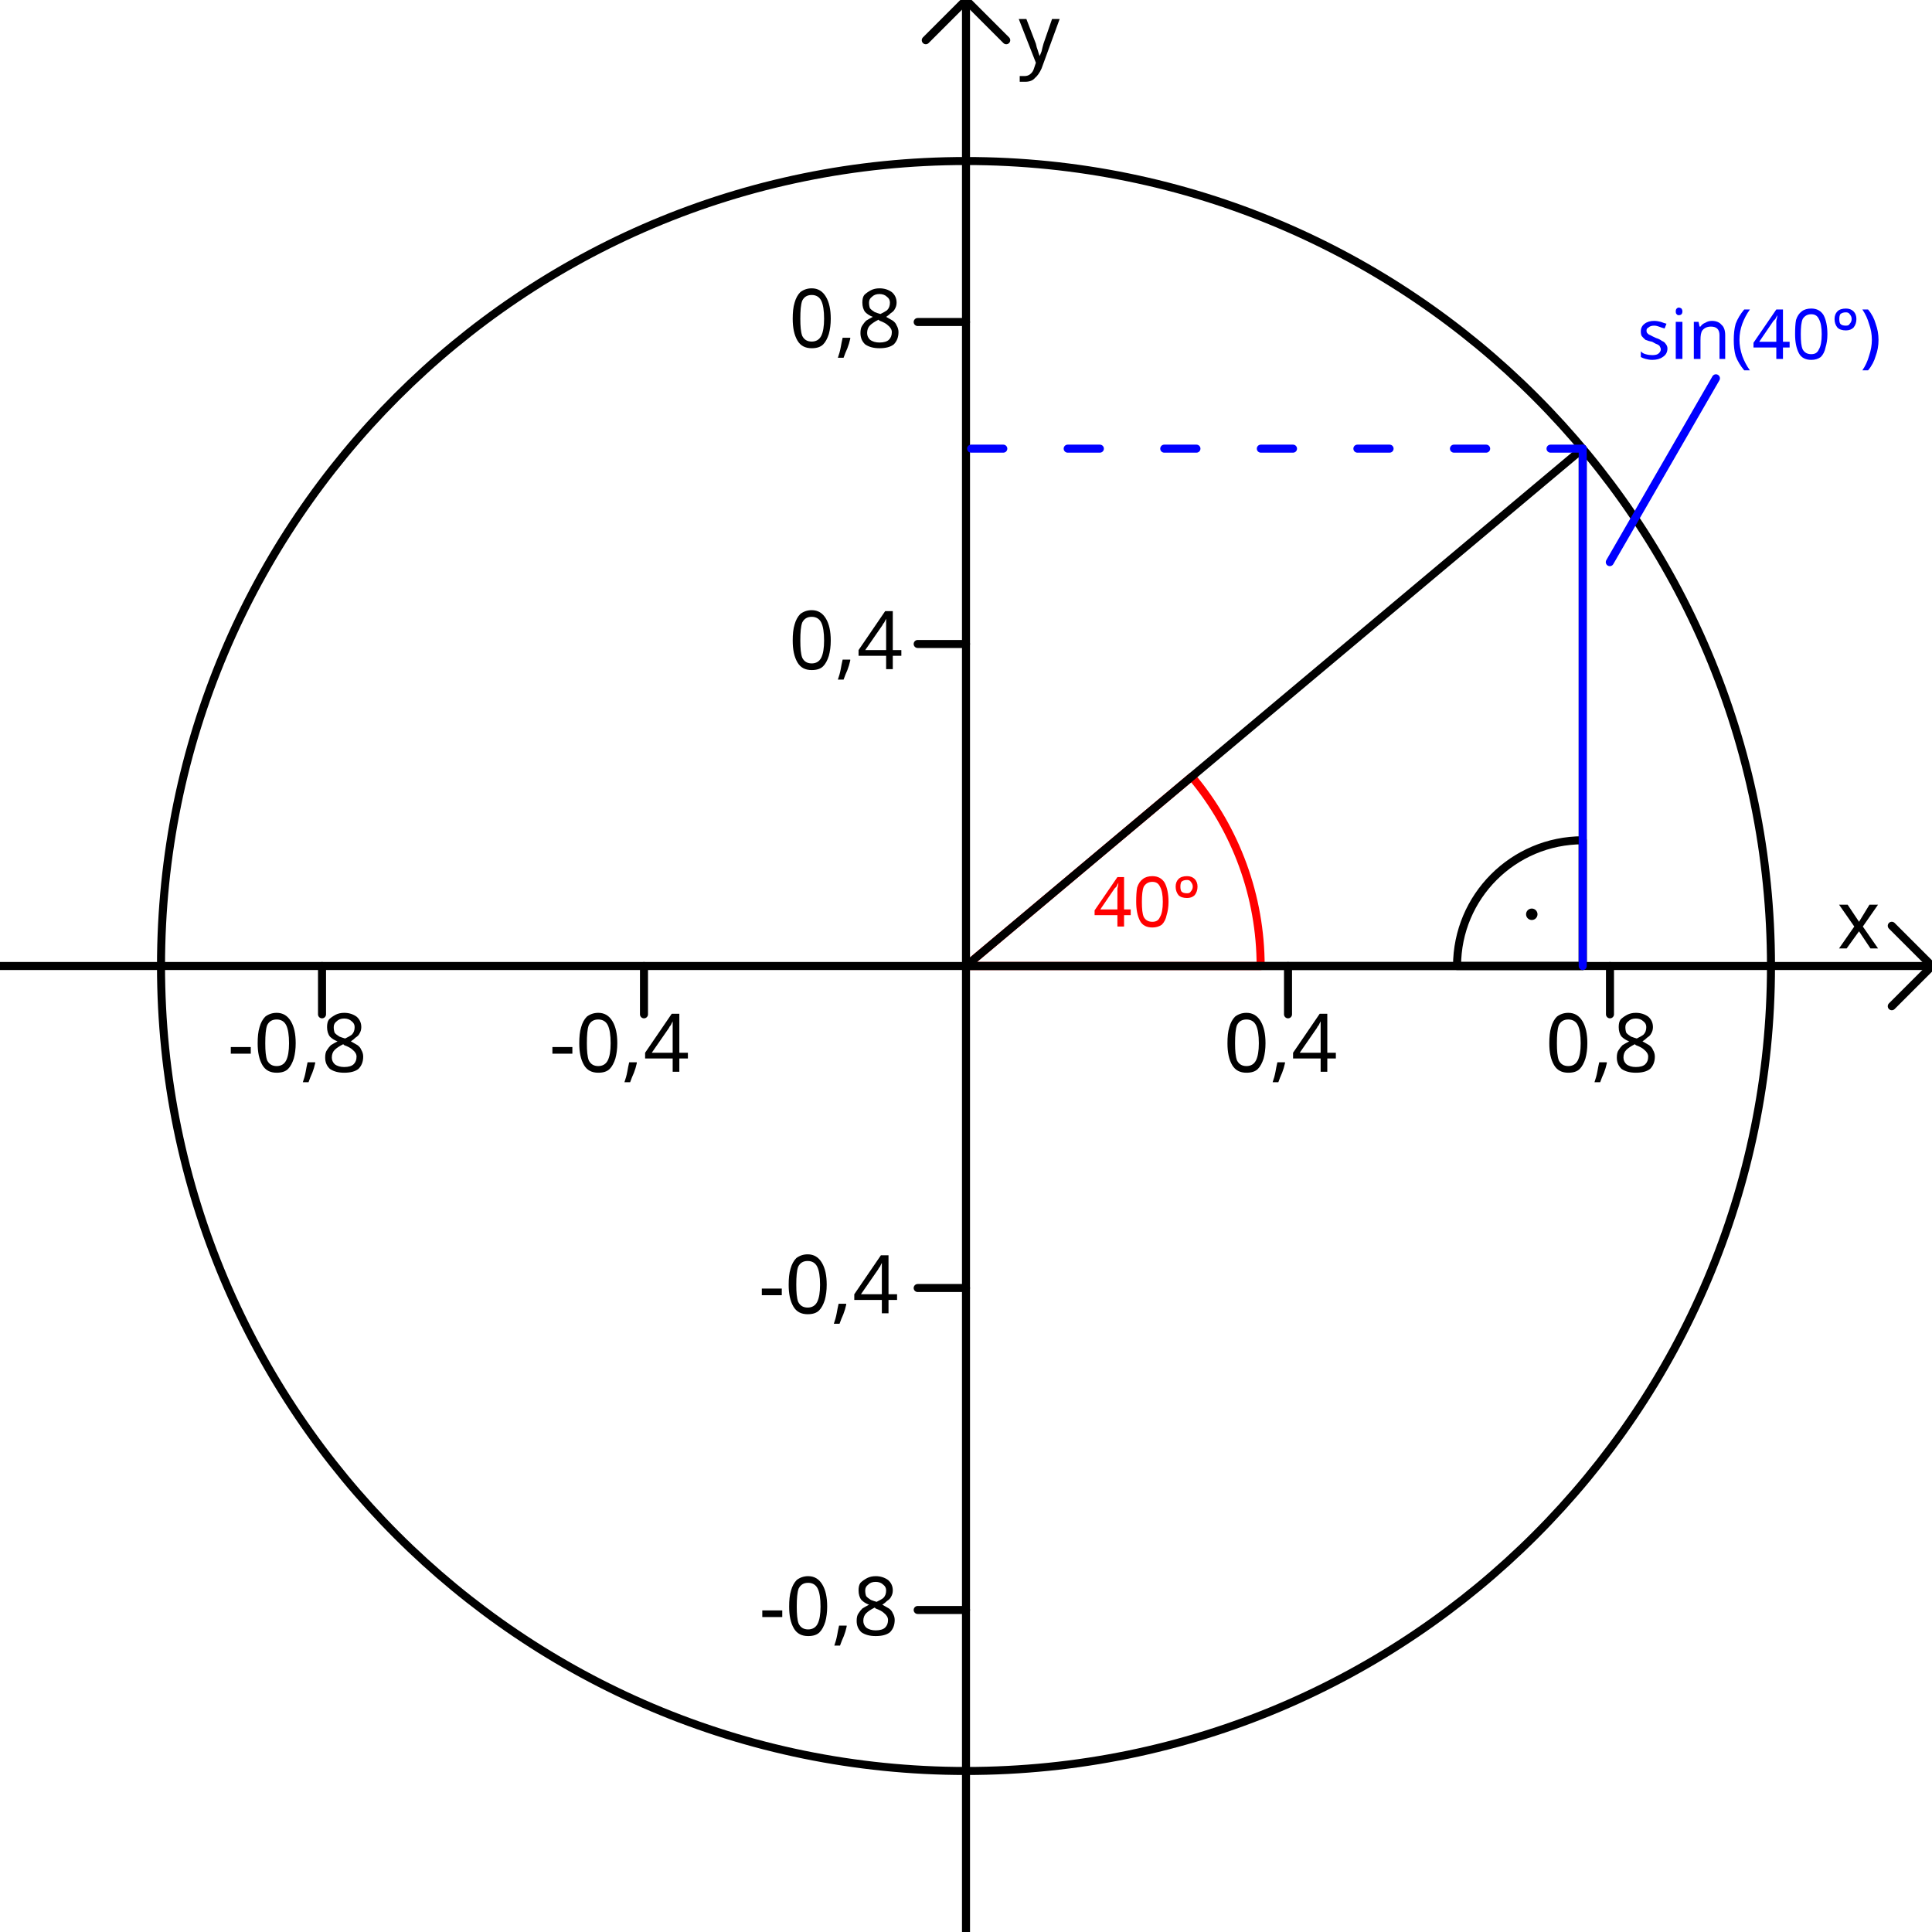
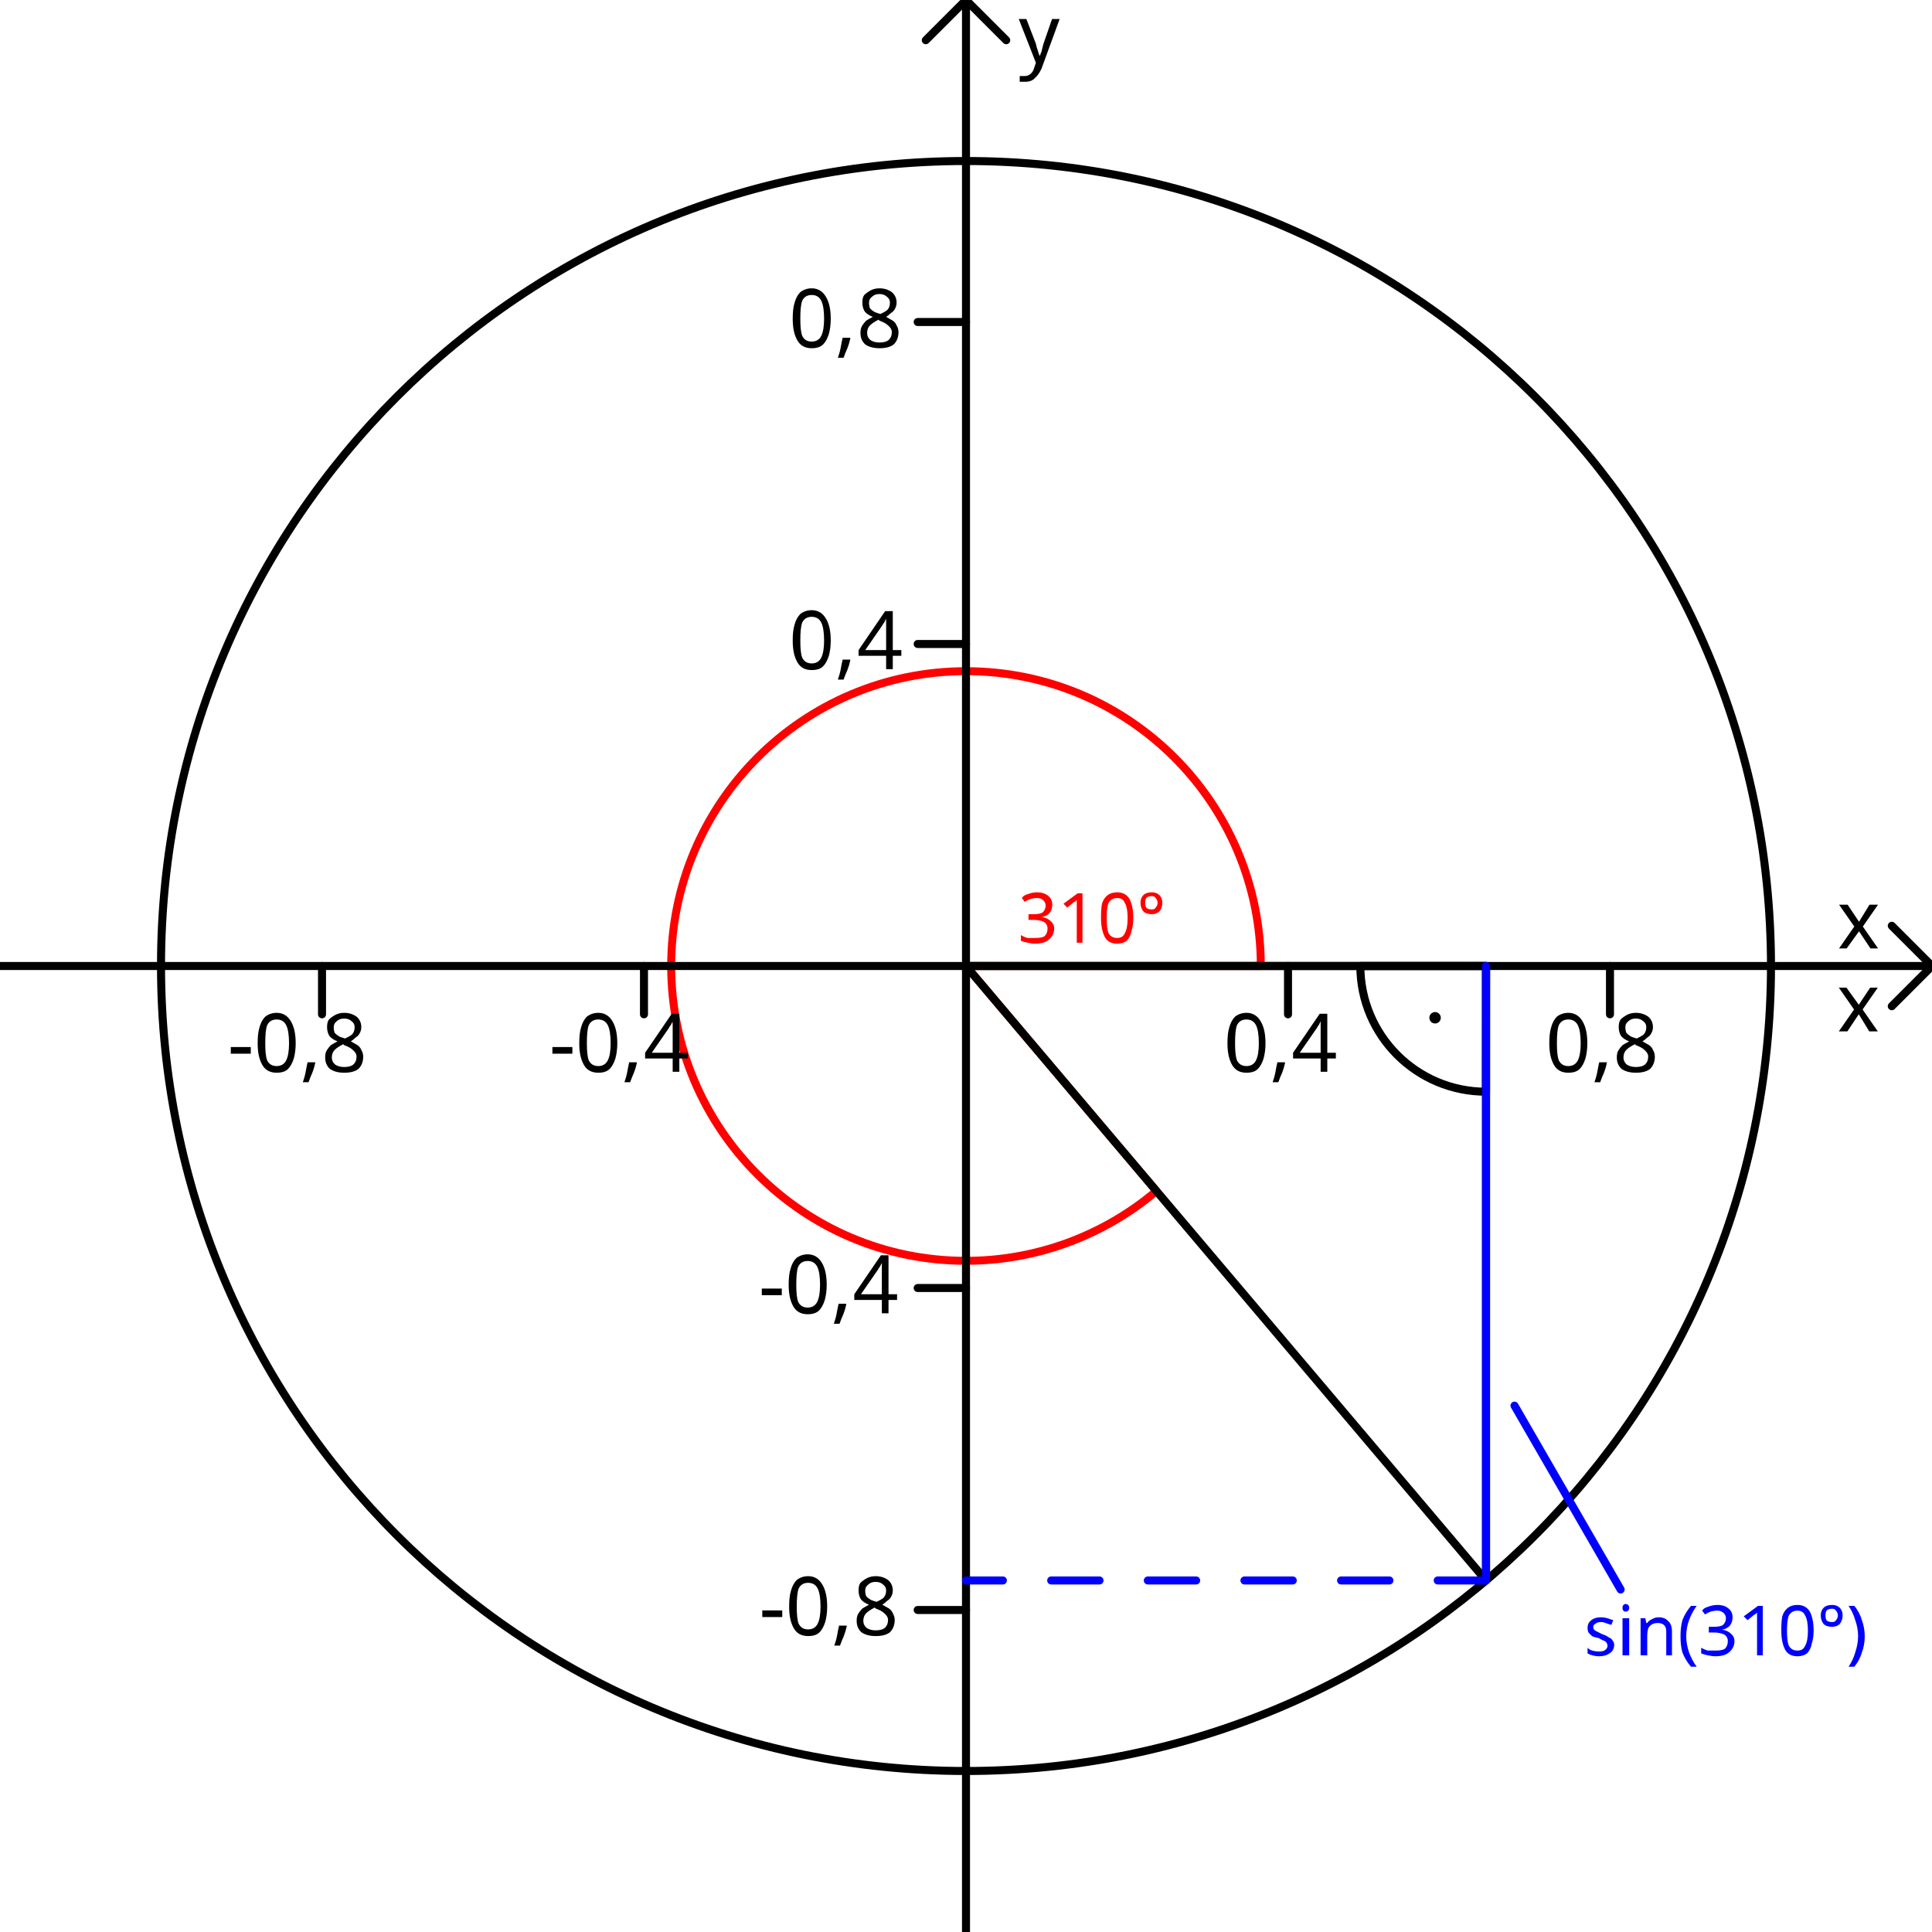
<svg xmlns="http://www.w3.org/2000/svg" width="120" height="120" viewBox="0 0 31.75 31.75" version="1.1" id="svg8">
  <defs id="defs2" />
  <g id="layer1">
-     <path id="path1090" style="fill:none;stroke:#ff0000;stroke-width:0.5;stroke-linecap:round;stroke-linejoin:round;stroke-miterlimit:4;stroke-dasharray:none;stroke-opacity:1" d="M 74.02 48.238 L 60 60 L 78.301 60 A 18.301 18.301 0 0 0 74.02 48.238 z " transform="scale(0.2645833)" />
-     <path style="fill:none;stroke:#000000;stroke-width:0.132;stroke-linecap:round;stroke-linejoin:round;stroke-opacity:1;stroke-miterlimit:4;stroke-dasharray:none" d="M 26.01,7.373 V 15.875 H 15.875 Z" id="path1086" />
+     <path id="path929" style="fill:none;fill-opacity:1;stroke:#ff0000;stroke-width:0.494;stroke-linecap:round;stroke-linejoin:round;stroke-miterlimit:4;stroke-dasharray:none;stroke-dashoffset:0;stroke-opacity:1" d="M 60 41.689 A 18.31 18.31 0 0 0 41.689 60 A 18.31 18.31 0 0 0 60 78.311 A 18.31 18.31 0 0 0 71.828 73.977 L 60 60 L 78.311 60 A 18.31 18.31 0 0 0 60 41.689 z " transform="scale(0.2645833)" />
+     <g id="g913" transform="translate(-1.589316,-0.066145)">
+       <path id="path895" style="fill:none;stroke:#000000;stroke-width:0.132;stroke-linecap:round;stroke-linejoin:round;stroke-miterlimit:4;stroke-dasharray:none;stroke-dashoffset:0" d="M 26.01,18.007 A 2.066,2.066 0 0 1 23.945,15.941 h 2.066 z" />
+       <circle style="fill:#000000;stroke:none;stroke-width:0.092;stroke-linecap:round;stroke-linejoin:round;stroke-miterlimit:4;stroke-dasharray:none;stroke-dashoffset:0" id="circle899" cx="25.173" cy="-16.792" r="0.094" transform="scale(1,-1)" />
+     </g>
    <circle style="fill:none;stroke:#000000;stroke-width:0.132;stroke-linecap:round;stroke-linejoin:round;stroke-miterlimit:10;stroke-dasharray:none" id="path877" cx="15.875" cy="15.875" r="13.229" />
    <g id="g888">
      <path style="fill:none;stroke:#000000;stroke-width:0.132;stroke-linecap:round;stroke-linejoin:round;stroke-opacity:1;stroke-miterlimit:4;stroke-dasharray:none" d="M 15.875,31.75 V 0" id="path879" />
      <path style="fill:none;stroke:#000000;stroke-width:0.132;stroke-linecap:round;stroke-linejoin:round;stroke-opacity:1;stroke-miterlimit:4;stroke-dasharray:none" d="M 15.875,0 15.214,0.661" id="path881" />
      <path style="fill:none;stroke:#000000;stroke-width:0.132;stroke-linecap:round;stroke-linejoin:round;stroke-miterlimit:4;stroke-dasharray:none;stroke-opacity:1" d="m 15.875,2e-8 0.661,0.661" id="path883" />
    </g>
    <g id="g896" transform="matrix(0,-1,-1,0,31.75,31.75)">
      <path style="fill:none;stroke:#000000;stroke-width:0.132;stroke-linecap:round;stroke-linejoin:round;stroke-miterlimit:4;stroke-dasharray:none;stroke-opacity:1" d="M 15.875,31.75 V 0" id="path890" />
      <path style="fill:none;stroke:#000000;stroke-width:0.132;stroke-linecap:round;stroke-linejoin:round;stroke-miterlimit:4;stroke-dasharray:none;stroke-opacity:1" d="M 15.875,0 15.214,0.661" id="path892" />
      <path style="fill:none;stroke:#000000;stroke-width:0.132;stroke-linecap:round;stroke-linejoin:round;stroke-miterlimit:4;stroke-dasharray:none;stroke-opacity:1" d="m 15.875,2e-8 0.661,0.661" id="path894" />
    </g>
    <text xml:space="preserve" style="font-style:normal;font-weight:normal;font-size:1.323px;line-height:1.25;font-family:sans-serif;letter-spacing:0px;word-spacing:0px;fill:#000000;fill-opacity:1;stroke:none;stroke-width:0.175" x="30.19" y="15.584" id="text904">
      <tspan id="tspan902" x="30.19" y="15.584" style="font-size:1.323px;stroke-width:0.175">x</tspan>
    </text>
    <text xml:space="preserve" style="font-style:normal;font-weight:normal;font-size:1.323px;line-height:1.25;font-family:sans-serif;letter-spacing:0px;word-spacing:0px;fill:#000000;fill-opacity:1;stroke:none;stroke-width:0.175" x="16.742" y="1.032" id="text900">
      <tspan id="tspan898" x="16.742" y="1.032" style="font-size:1.323px;stroke-width:0.175">y</tspan>
    </text>
    <path style="fill:none;stroke:#000000;stroke-width:0.132;stroke-linecap:round;stroke-linejoin:round;stroke-opacity:1;stroke-miterlimit:4;stroke-dasharray:none" d="m 21.167,15.875 v 0.794" id="path918" />
    <path style="fill:none;stroke:#000000;stroke-width:0.132;stroke-linecap:round;stroke-linejoin:round;stroke-miterlimit:4;stroke-dasharray:none;stroke-opacity:1" d="m 26.458,15.875 v 0.794" id="path920" />
-     <text xml:space="preserve" style="font-style:normal;font-weight:normal;font-size:1.323px;line-height:1.25;font-family:sans-serif;letter-spacing:0px;word-spacing:0px;fill:#000000;fill-opacity:1;stroke:none;stroke-width:0.265" x="20.108" y="17.612" id="text924">
-       <tspan id="tspan922" x="20.108" y="17.612" style="font-size:1.323px;stroke-width:0.265">0,4</tspan>
-     </text>
-     <text xml:space="preserve" style="font-style:normal;font-weight:normal;font-size:1.323px;line-height:1.25;font-family:sans-serif;letter-spacing:0px;word-spacing:0px;fill:#000000;fill-opacity:1;stroke:none;stroke-width:0.265" x="25.399" y="17.612" id="text928">
-       <tspan id="tspan926" x="25.399" y="17.612" style="font-size:1.323px;stroke-width:0.265">0,8</tspan>
-     </text>
    <path style="fill:none;stroke:#000000;stroke-width:0.132;stroke-linecap:round;stroke-linejoin:round;stroke-miterlimit:4;stroke-dasharray:none;stroke-opacity:1" d="m 5.292,15.875 v 0.794" id="path942" />
    <path style="fill:none;stroke:#000000;stroke-width:0.132;stroke-linecap:round;stroke-linejoin:round;stroke-miterlimit:4;stroke-dasharray:none;stroke-opacity:1" d="m 10.583,15.875 v 0.794" id="path944" />
    <text xml:space="preserve" style="font-style:normal;font-weight:normal;font-size:1.323px;line-height:1.25;font-family:sans-serif;letter-spacing:0px;word-spacing:0px;fill:#000000;fill-opacity:1;stroke:none;stroke-width:0.265" x="3.748" y="17.612" id="text948">
      <tspan id="tspan946" x="3.748" y="17.612" style="font-size:1.323px;stroke-width:0.265">-0,8</tspan>
    </text>
    <text xml:space="preserve" style="font-style:normal;font-weight:normal;font-size:1.323px;line-height:1.25;font-family:sans-serif;letter-spacing:0px;word-spacing:0px;fill:#000000;fill-opacity:1;stroke:none;stroke-width:0.265" x="9.032" y="17.612" id="text952">
      <tspan id="tspan950" x="9.032" y="17.612" style="font-size:1.323px;stroke-width:0.265">-0,4</tspan>
    </text>
    <path style="fill:none;stroke:#000000;stroke-width:0.132;stroke-linecap:round;stroke-linejoin:round;stroke-miterlimit:4;stroke-dasharray:none;stroke-opacity:1" d="M 15.875,10.583 H 15.081" id="path954" />
    <text xml:space="preserve" style="font-style:normal;font-weight:normal;font-size:1.323px;line-height:1.25;font-family:sans-serif;letter-spacing:0px;word-spacing:0px;fill:#000000;fill-opacity:1;stroke:none;stroke-width:0.265" x="12.964" y="10.997" id="text958">
      <tspan id="tspan956" x="12.964" y="10.997" style="font-size:1.323px;stroke-width:0.265">0,4</tspan>
    </text>
    <path style="fill:none;stroke:#000000;stroke-width:0.132;stroke-linecap:round;stroke-linejoin:round;stroke-miterlimit:4;stroke-dasharray:none;stroke-opacity:1" d="M 15.875,5.292 H 15.081" id="path960" />
    <text xml:space="preserve" style="font-style:normal;font-weight:normal;font-size:1.323px;line-height:1.25;font-family:sans-serif;letter-spacing:0px;word-spacing:0px;fill:#000000;fill-opacity:1;stroke:none;stroke-width:0.265" x="12.964" y="5.706" id="text964">
      <tspan id="tspan962" x="12.964" y="5.706" style="font-size:1.323px;stroke-width:0.265">0,8</tspan>
    </text>
    <path style="fill:none;stroke:#000000;stroke-width:0.132;stroke-linecap:round;stroke-linejoin:round;stroke-miterlimit:4;stroke-dasharray:none;stroke-opacity:1" d="M 15.875,26.458 H 15.081" id="path966" />
    <text xml:space="preserve" style="font-style:normal;font-weight:normal;font-size:1.323px;line-height:1.25;font-family:sans-serif;letter-spacing:0px;word-spacing:0px;fill:#000000;fill-opacity:1;stroke:none;stroke-width:0.265" x="12.48" y="26.872" id="text970">
      <tspan id="tspan968" x="12.48" y="26.872" style="font-size:1.323px;stroke-width:0.265">-0,8</tspan>
    </text>
    <path style="fill:none;stroke:#000000;stroke-width:0.132;stroke-linecap:round;stroke-linejoin:round;stroke-miterlimit:4;stroke-dasharray:none;stroke-opacity:1" d="M 15.875,21.167 H 15.081" id="path972" />
    <text xml:space="preserve" style="font-style:normal;font-weight:normal;font-size:1.323px;line-height:1.25;font-family:sans-serif;letter-spacing:0px;word-spacing:0px;fill:#000000;fill-opacity:1;stroke:none;stroke-width:0.265" x="12.472" y="21.581" id="text976">
      <tspan id="tspan974" x="12.472" y="21.581" style="font-size:1.323px;stroke-width:0.265">-0,4</tspan>
    </text>
-     <path style="fill:none;stroke:#0000ff;stroke-width:0.132;stroke-linecap:round;stroke-linejoin:round;stroke-opacity:1;stroke-miterlimit:4;stroke-dasharray:0.529, 1.058;stroke-dashoffset:0" d="M 26.01,7.373 H 15.875" id="path1088" />
-     <path id="path1092" style="fill:none;stroke:#000000;stroke-width:0.5;stroke-linecap:round;stroke-linejoin:round;stroke-miterlimit:4;stroke-dasharray:none;stroke-dashoffset:0" d="M 98.307 52.191 A 7.808 7.808 0 0 0 90.5 60 L 98.307 60 L 98.307 52.191 z " transform="scale(0.2645833)" />
-     <path style="fill:#0000ff;stroke:#0000ff;stroke-width:0.132;stroke-linecap:round;stroke-linejoin:round;stroke-opacity:1;stroke-miterlimit:4;stroke-dasharray:none" d="M 26.01,15.875 V 7.373" id="path1118" />
    <text xml:space="preserve" style="font-style:normal;font-weight:normal;font-size:3.528px;line-height:1.25;font-family:sans-serif;letter-spacing:0px;word-spacing:0px;fill:#000000;fill-opacity:1;stroke:none;stroke-width:0.265" x="22.042" y="14.172" id="text1122">
      <tspan id="tspan1120" x="22.042" y="14.172" style="stroke-width:0.265" />
    </text>
-     <circle style="fill:#000000;stroke:none;stroke-width:0.092;stroke-linecap:round;stroke-linejoin:round;stroke-miterlimit:4;stroke-dasharray:none;stroke-dashoffset:0" id="path1126" cx="25.173" cy="15.025" r="0.094" />
-     <text xml:space="preserve" style="font-style:normal;font-weight:normal;font-size:1.138px;line-height:1.25;font-family:sans-serif;letter-spacing:0px;word-spacing:0px;fill:#ff0000;fill-opacity:1;stroke:none;stroke-width:0.085" x="17.958" y="15.226" id="text1130">
-       <tspan id="tspan1128" x="17.958" y="15.226" style="fill:#ff0000;stroke-width:0.085">40°</tspan>
+     <text xml:space="preserve" style="font-style:normal;font-weight:normal;font-size:1.138px;line-height:1.25;font-family:sans-serif;letter-spacing:0px;word-spacing:0px;fill:#ff0000;fill-opacity:1;stroke:none;stroke-width:0.085" x="16.729" y="15.492" id="text1130">
+       <tspan id="tspan1128" x="16.729" y="15.492" style="fill:#ff0000;stroke-width:0.085">310°</tspan>
    </text>
-     <path style="fill:none;stroke:#0000ff;stroke-width:0.132;stroke-linecap:round;stroke-linejoin:round;stroke-opacity:1;stroke-miterlimit:4;stroke-dasharray:none" d="m 26.455,9.238 1.744,-3.021" id="path1132" />
    <text xml:space="preserve" style="font-style:normal;font-weight:normal;font-size:1.942px;line-height:1.25;font-family:sans-serif;letter-spacing:0px;word-spacing:0px;fill:#0000ff;fill-opacity:1;stroke:none;stroke-width:0.146" x="30.04" y="5.109" id="text1136">
      <tspan id="tspan1134" x="30.04" y="5.109" style="fill:#0000ff;fill-opacity:1;stroke-width:0.146" />
    </text>
-     <text xml:space="preserve" style="font-style:normal;font-weight:normal;font-size:1.138px;line-height:1.25;font-family:sans-serif;letter-spacing:0px;word-spacing:0px;fill:#0000ff;fill-opacity:1;stroke:none;stroke-width:0.085;" x="26.903" y="5.899" id="text1140">
-       <tspan id="tspan1138" x="26.903" y="5.899" style="fill:#0000ff;stroke-width:0.085;fill-opacity:1;">sin(40°)</tspan>
+     <text xml:space="preserve" style="font-style:normal;font-weight:normal;font-size:1.323px;line-height:1.25;font-family:sans-serif;letter-spacing:0px;word-spacing:0px;fill:#000000;fill-opacity:1;stroke:none;stroke-width:0.175" x="30.189" y="-16.232" id="text890" transform="scale(1,-1)">
+       <tspan id="tspan888" x="30.189" y="-16.232" style="font-size:1.323px;stroke-width:0.175">x</tspan>
    </text>
+     <path style="fill:none;stroke:#0000ff;stroke-width:0.132;stroke-linecap:round;stroke-linejoin:round;stroke-miterlimit:4;stroke-dasharray:none;stroke-opacity:1" d="m 24.889,23.1 1.744,3.021" id="path905" />
+     <text xml:space="preserve" style="font-style:normal;font-weight:normal;font-size:1.138px;line-height:1.25;font-family:sans-serif;letter-spacing:0px;word-spacing:0px;fill:#0000ff;fill-opacity:1;stroke:none;stroke-width:0.085" x="26.026" y="27.206" id="text909">
+       <tspan id="tspan907" x="26.026" y="27.206" style="fill:#0000ff;fill-opacity:1;stroke-width:0.085">sin(310°)</tspan>
+     </text>
+     <text xml:space="preserve" style="font-style:normal;font-weight:normal;font-size:1.323px;line-height:1.25;font-family:sans-serif;letter-spacing:0px;word-spacing:0px;fill:#000000;fill-opacity:1;stroke:none;stroke-width:0.265" x="20.108" y="17.612" id="text924">
+       <tspan id="tspan922" x="20.108" y="17.612" style="font-size:1.323px;stroke-width:0.265">0,4</tspan>
+     </text>
+     <text xml:space="preserve" style="font-style:normal;font-weight:normal;font-size:1.323px;line-height:1.25;font-family:sans-serif;letter-spacing:0px;word-spacing:0px;fill:#000000;fill-opacity:1;stroke:none;stroke-width:0.265" x="25.399" y="17.612" id="text928">
+       <tspan id="tspan926" x="25.399" y="17.612" style="font-size:1.323px;stroke-width:0.265">0,8</tspan>
+     </text>
+     <path style="fill:none;stroke:#000000;stroke-width:0.132;stroke-linecap:round;stroke-linejoin:round;stroke-opacity:1;stroke-miterlimit:4;stroke-dasharray:none" d="M 24.421,25.973 V 15.875 H 15.875 Z" id="path921" />
+     <path style="fill:none;stroke:#0000ff;stroke-width:0.132;stroke-linecap:round;stroke-linejoin:round;stroke-opacity:1;stroke-miterlimit:4;stroke-dasharray:none" d="M 24.421,25.973 V 15.875" id="path923" />
+     <path style="fill:#0000ff;stroke:#0000ff;stroke-width:0.132;stroke-linecap:round;stroke-linejoin:round;stroke-opacity:1;stroke-miterlimit:4;stroke-dasharray:0.794,0.794;fill-opacity:1;stroke-dashoffset:0" d="M 24.421,25.973 H 15.875" id="path925" />
  </g>
</svg>
